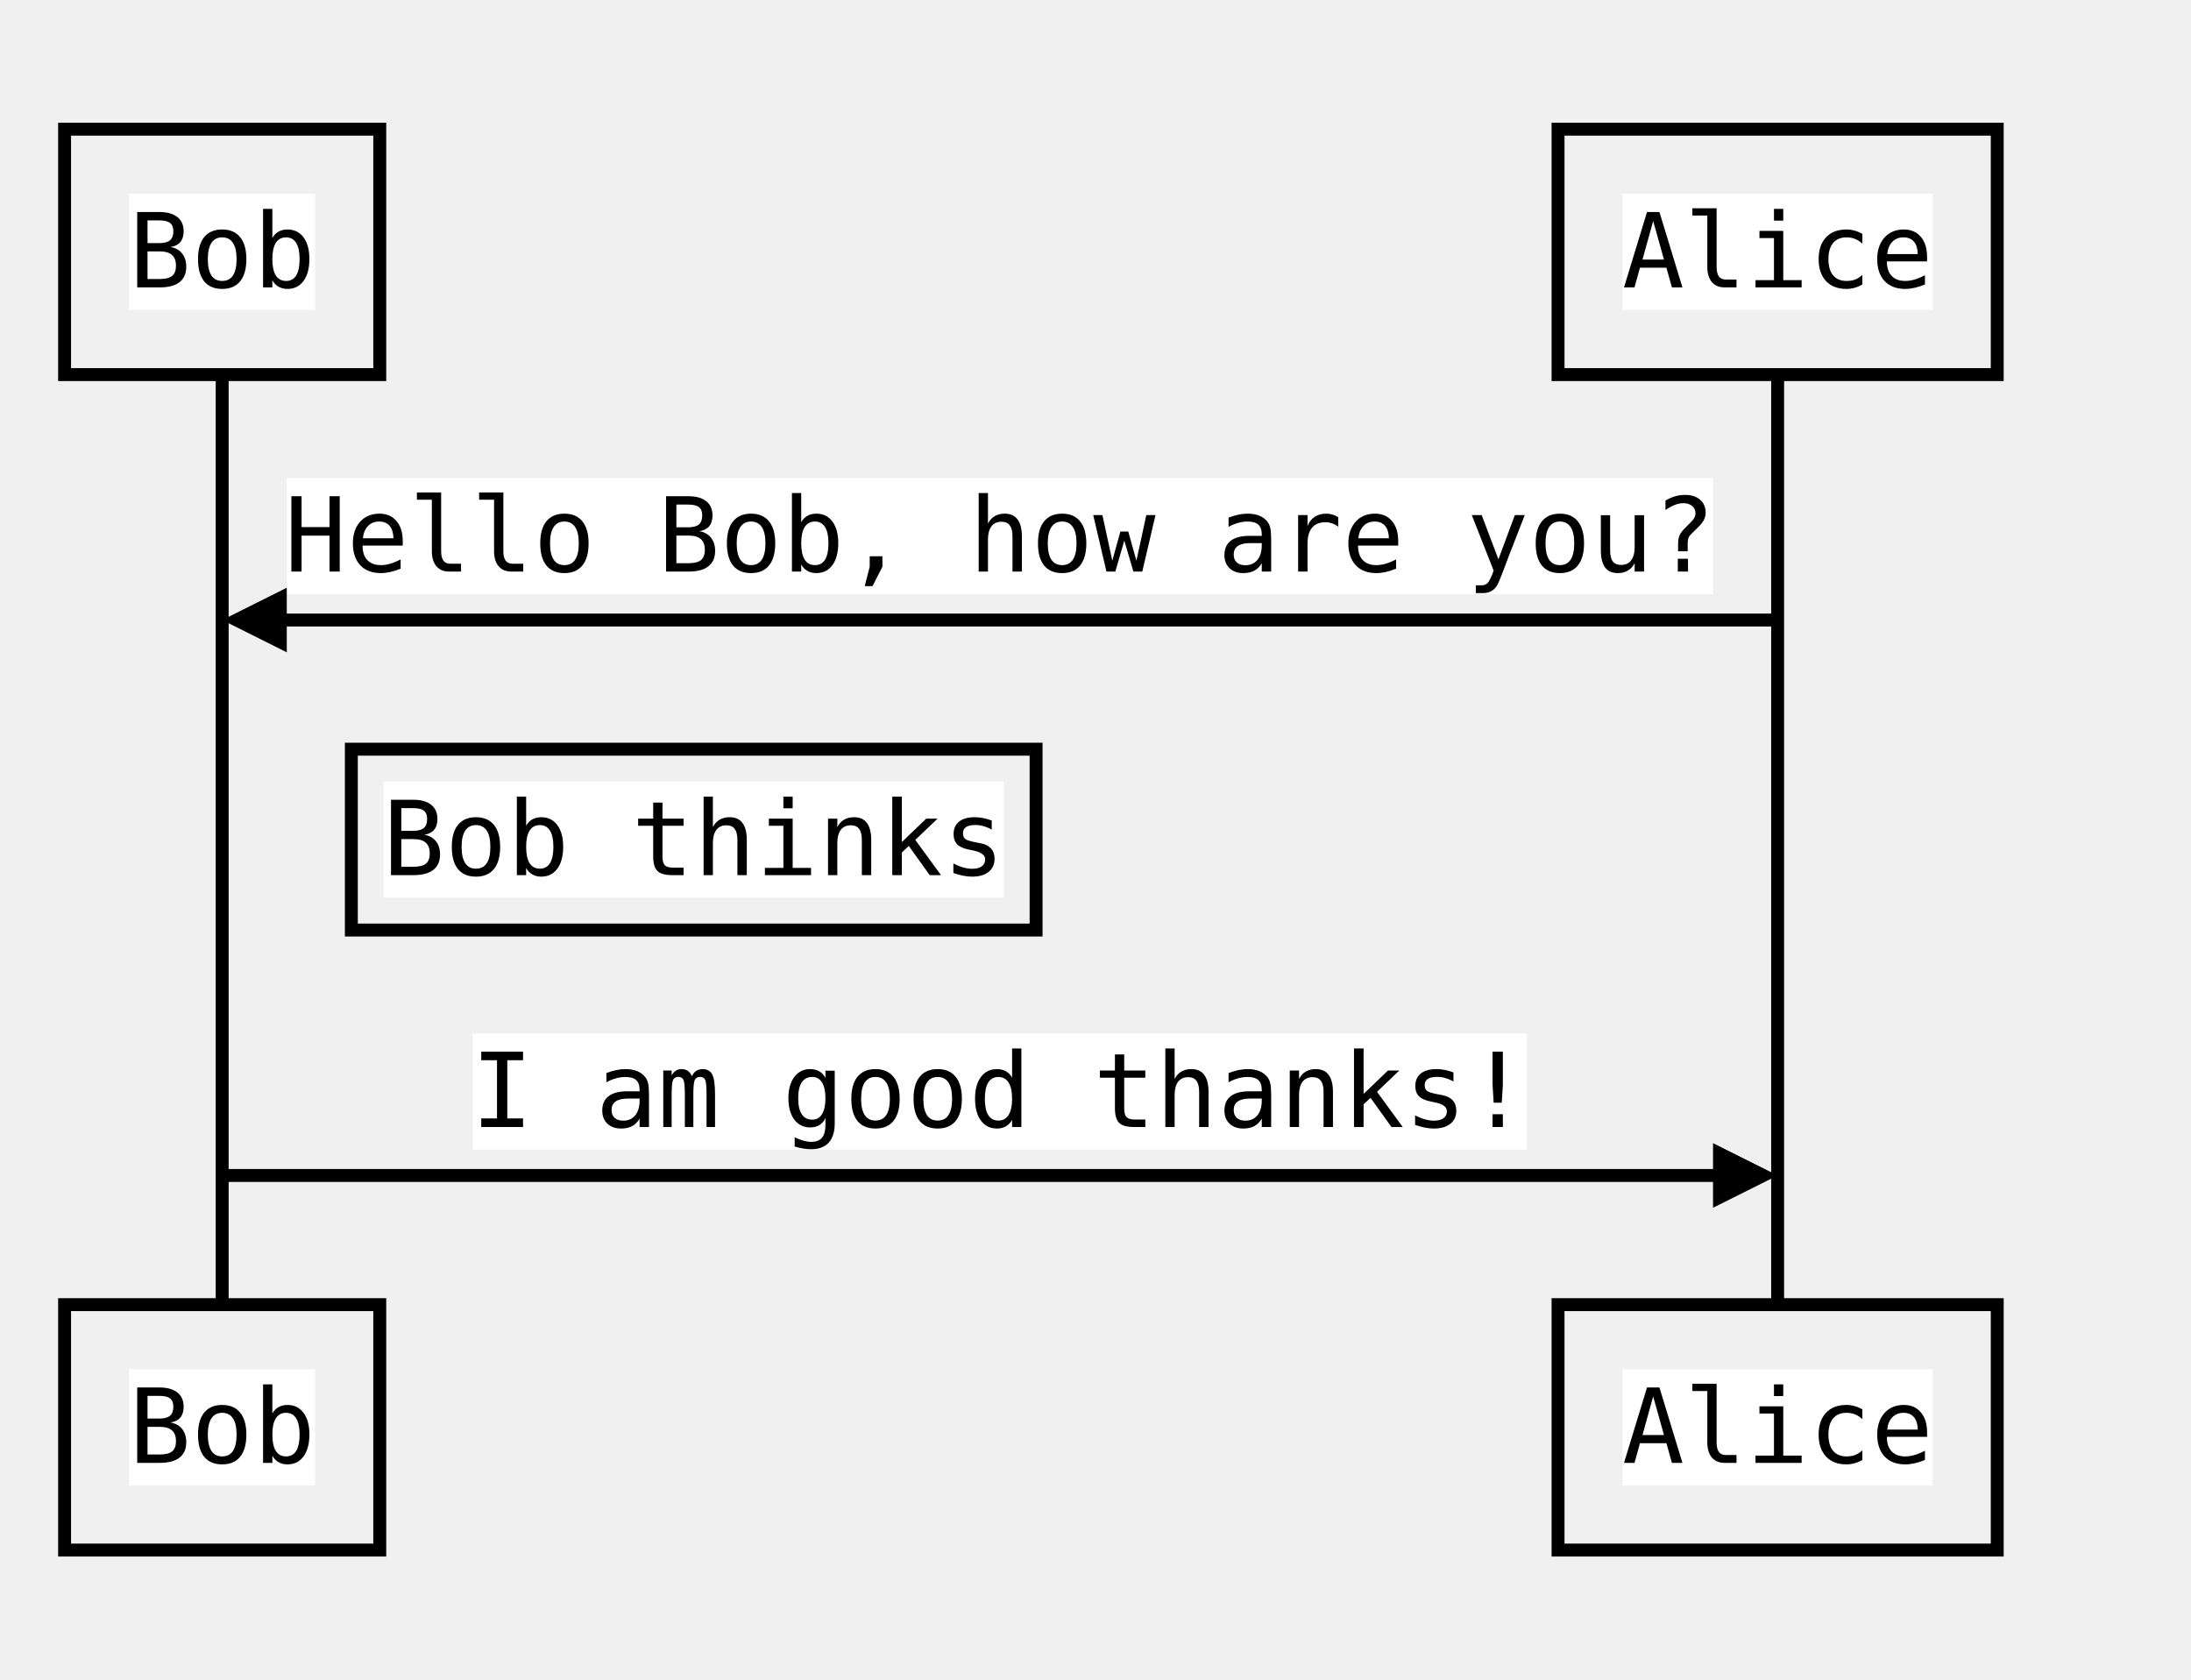
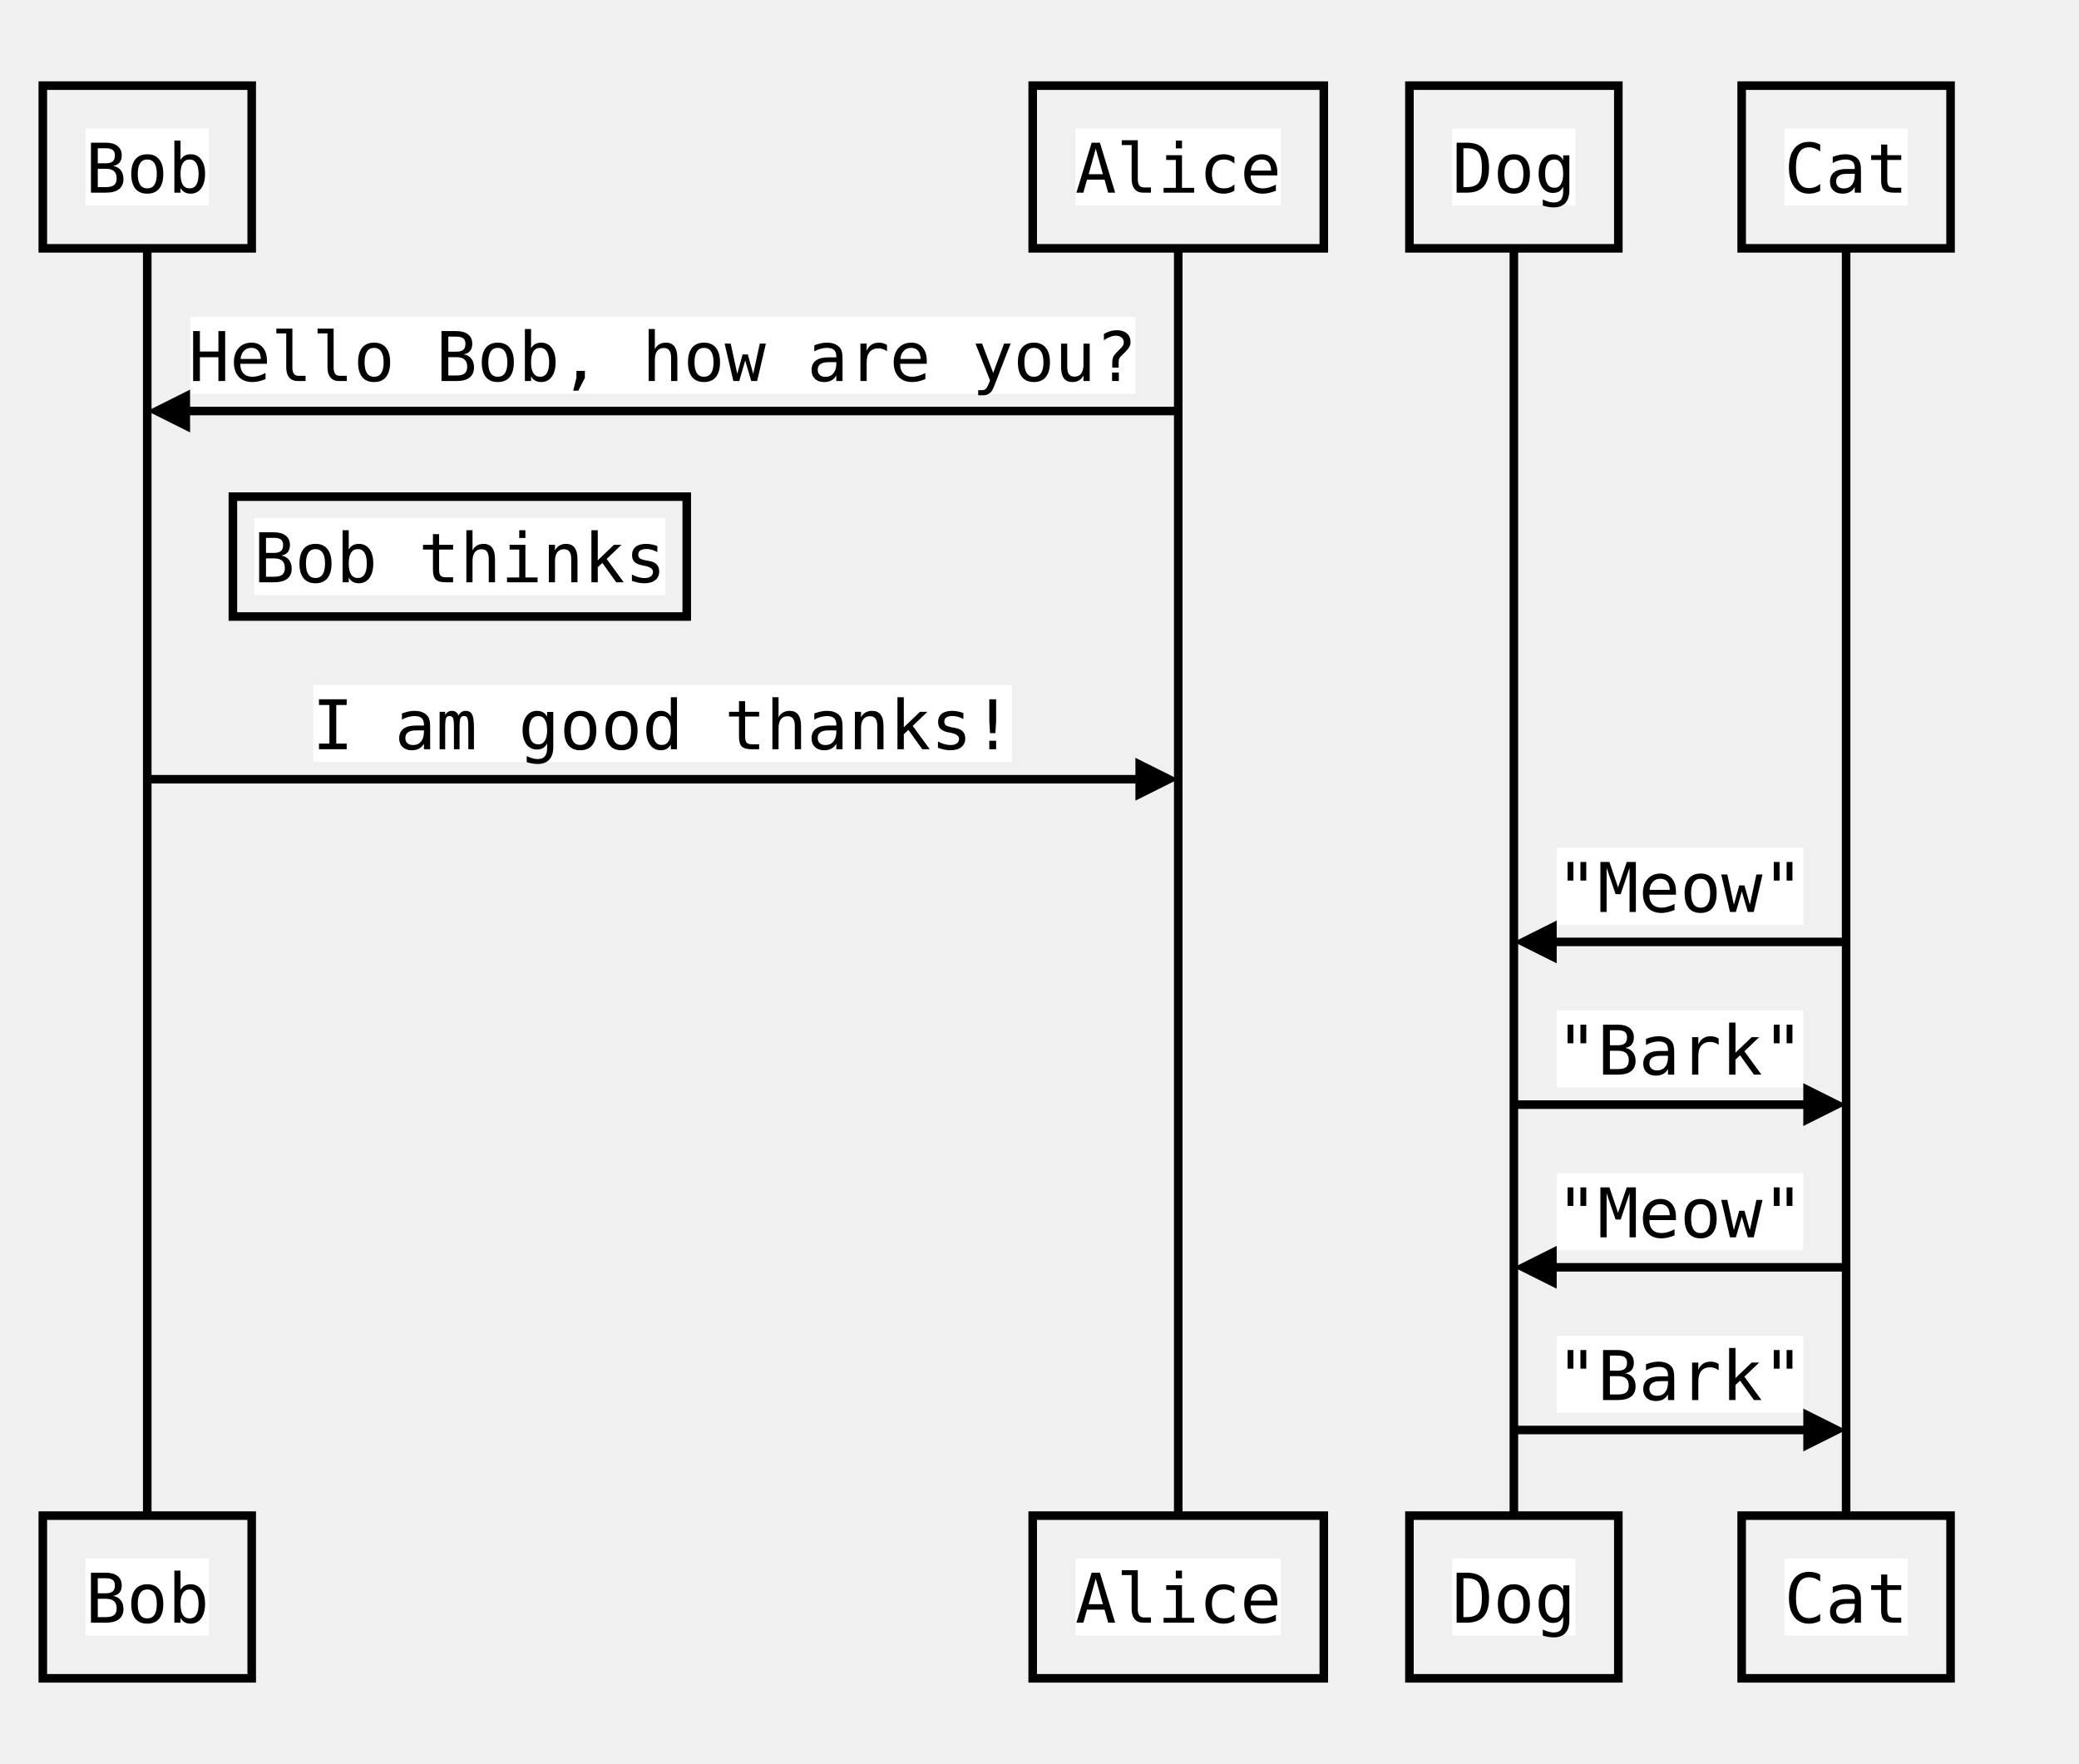
- <svg xmlns="http://www.w3.org/2000/svg" xmlns:xlink="http://www.w3.org/1999/xlink" height="260" version="1.1" width="339.227" style="overflow: hidden; position: relative;">
+ <svg xmlns="http://www.w3.org/2000/svg" xmlns:xlink="http://www.w3.org/1999/xlink" height="412" version="1.1" width="485.633" style="overflow: hidden; position: relative;">
  <defs style="-webkit-tap-highlight-color: rgba(0, 0, 0, 0);">
    <path stroke-linecap="round" d="M5,0 0,2.5 5,5z" id="raphael-marker-block" style="-webkit-tap-highlight-color: rgba(0, 0, 0, 0);" />
-     <marker id="raphael-marker-endblock55-obj21" markerHeight="5" markerWidth="5" orient="auto" refX="2.5" refY="2.5" style="-webkit-tap-highlight-color: rgba(0, 0, 0, 0);">
+     <marker id="raphael-marker-endblock55-obj41" markerHeight="5" markerWidth="5" orient="auto" refX="2.5" refY="2.5" style="-webkit-tap-highlight-color: rgba(0, 0, 0, 0);">
      <use xlink:href="#raphael-marker-block" transform="rotate(180 2.5 2.5) scale(1,1)" stroke-width="1" fill="#000" stroke="none" style="-webkit-tap-highlight-color: rgba(0, 0, 0, 0);" />
    </marker>
-     <marker id="raphael-marker-endblock55-obj27" markerHeight="5" markerWidth="5" orient="auto" refX="2.5" refY="2.5" style="-webkit-tap-highlight-color: rgba(0, 0, 0, 0);">
+     <marker id="raphael-marker-endblock55-obj47" markerHeight="5" markerWidth="5" orient="auto" refX="2.5" refY="2.5" style="-webkit-tap-highlight-color: rgba(0, 0, 0, 0);">
+       <use xlink:href="#raphael-marker-block" transform="rotate(180 2.5 2.5) scale(1,1)" stroke-width="1" fill="#000" stroke="none" style="-webkit-tap-highlight-color: rgba(0, 0, 0, 0);" />
+     </marker>
+     <marker id="raphael-marker-endblock55-obj50" markerHeight="5" markerWidth="5" orient="auto" refX="2.5" refY="2.5" style="-webkit-tap-highlight-color: rgba(0, 0, 0, 0);">
+       <use xlink:href="#raphael-marker-block" transform="rotate(180 2.5 2.5) scale(1,1)" stroke-width="1" fill="#000" stroke="none" style="-webkit-tap-highlight-color: rgba(0, 0, 0, 0);" />
+     </marker>
+     <marker id="raphael-marker-endblock55-obj53" markerHeight="5" markerWidth="5" orient="auto" refX="2.5" refY="2.5" style="-webkit-tap-highlight-color: rgba(0, 0, 0, 0);">
+       <use xlink:href="#raphael-marker-block" transform="rotate(180 2.5 2.5) scale(1,1)" stroke-width="1" fill="#000" stroke="none" style="-webkit-tap-highlight-color: rgba(0, 0, 0, 0);" />
+     </marker>
+     <marker id="raphael-marker-endblock55-obj56" markerHeight="5" markerWidth="5" orient="auto" refX="2.5" refY="2.5" style="-webkit-tap-highlight-color: rgba(0, 0, 0, 0);">
+       <use xlink:href="#raphael-marker-block" transform="rotate(180 2.5 2.5) scale(1,1)" stroke-width="1" fill="#000" stroke="none" style="-webkit-tap-highlight-color: rgba(0, 0, 0, 0);" />
+     </marker>
+     <marker id="raphael-marker-endblock55-obj59" markerHeight="5" markerWidth="5" orient="auto" refX="2.5" refY="2.5" style="-webkit-tap-highlight-color: rgba(0, 0, 0, 0);">
      <use xlink:href="#raphael-marker-block" transform="rotate(180 2.5 2.5) scale(1,1)" stroke-width="1" fill="#000" stroke="none" style="-webkit-tap-highlight-color: rgba(0, 0, 0, 0);" />
    </marker>
  </defs>
  <rect x="10" y="20" width="48.797" height="38" rx="0" ry="0" fill="none" stroke="#000000" stroke-width="2" style="-webkit-tap-highlight-color: rgba(0, 0, 0, 0);" />
  <rect x="19.984" y="30" width="28.797" height="18" rx="0" ry="0" fill="#ffffff" stroke="none" style="-webkit-tap-highlight-color: rgba(0, 0, 0, 0);" />
  <text x="34.398" y="39" text-anchor="middle" font-family="Andale Mono, monospace" font-size="16px" stroke="none" fill="#000000" style="-webkit-tap-highlight-color: rgba(0, 0, 0, 0); text-anchor: middle; font-family: 'Andale Mono', monospace; font-size: 16px;">
-     <tspan dy="5.5" style="-webkit-tap-highlight-color: rgba(0, 0, 0, 0);">Bob</tspan>
+     <tspan dy="6" style="-webkit-tap-highlight-color: rgba(0, 0, 0, 0);">Bob</tspan>
  </text>
-   <rect x="10" y="202" width="48.797" height="38" rx="0" ry="0" fill="none" stroke="#000000" stroke-width="2" style="-webkit-tap-highlight-color: rgba(0, 0, 0, 0);" />
-   <rect x="19.984" y="212" width="28.797" height="18" rx="0" ry="0" fill="#ffffff" stroke="none" style="-webkit-tap-highlight-color: rgba(0, 0, 0, 0);" />
-   <text x="34.398" y="221" text-anchor="middle" font-family="Andale Mono, monospace" font-size="16px" stroke="none" fill="#000000" style="-webkit-tap-highlight-color: rgba(0, 0, 0, 0); text-anchor: middle; font-family: 'Andale Mono', monospace; font-size: 16px;">
-     <tspan dy="5.5" style="-webkit-tap-highlight-color: rgba(0, 0, 0, 0);">Bob</tspan>
+   <rect x="10" y="354" width="48.797" height="38" rx="0" ry="0" fill="none" stroke="#000000" stroke-width="2" style="-webkit-tap-highlight-color: rgba(0, 0, 0, 0);" />
+   <rect x="19.984" y="364" width="28.797" height="18" rx="0" ry="0" fill="#ffffff" stroke="none" style="-webkit-tap-highlight-color: rgba(0, 0, 0, 0);" />
+   <text x="34.398" y="373" text-anchor="middle" font-family="Andale Mono, monospace" font-size="16px" stroke="none" fill="#000000" style="-webkit-tap-highlight-color: rgba(0, 0, 0, 0); text-anchor: middle; font-family: 'Andale Mono', monospace; font-size: 16px;">
+     <tspan dy="6" style="-webkit-tap-highlight-color: rgba(0, 0, 0, 0);">Bob</tspan>
  </text>
-   <path fill="none" stroke="#000000" d="M34.398,58L34.398,202" stroke-width="2" style="-webkit-tap-highlight-color: rgba(0, 0, 0, 0);" />
+   <path fill="none" stroke="#000000" d="M34.398,58L34.398,354" stroke-width="2" style="-webkit-tap-highlight-color: rgba(0, 0, 0, 0);" />
  <rect x="241.227" y="20" width="68" height="38" rx="0" ry="0" fill="none" stroke="#000000" stroke-width="2" style="-webkit-tap-highlight-color: rgba(0, 0, 0, 0);" />
  <rect x="251.219" y="30" width="48" height="18" rx="0" ry="0" fill="#ffffff" stroke="none" style="-webkit-tap-highlight-color: rgba(0, 0, 0, 0);" />
  <text x="275.227" y="39" text-anchor="middle" font-family="Andale Mono, monospace" font-size="16px" stroke="none" fill="#000000" style="-webkit-tap-highlight-color: rgba(0, 0, 0, 0); text-anchor: middle; font-family: 'Andale Mono', monospace; font-size: 16px;">
-     <tspan dy="5.5" style="-webkit-tap-highlight-color: rgba(0, 0, 0, 0);">Alice</tspan>
+     <tspan dy="6" style="-webkit-tap-highlight-color: rgba(0, 0, 0, 0);">Alice</tspan>
  </text>
-   <rect x="241.227" y="202" width="68" height="38" rx="0" ry="0" fill="none" stroke="#000000" stroke-width="2" style="-webkit-tap-highlight-color: rgba(0, 0, 0, 0);" />
-   <rect x="251.219" y="212" width="48" height="18" rx="0" ry="0" fill="#ffffff" stroke="none" style="-webkit-tap-highlight-color: rgba(0, 0, 0, 0);" />
-   <text x="275.227" y="221" text-anchor="middle" font-family="Andale Mono, monospace" font-size="16px" stroke="none" fill="#000000" style="-webkit-tap-highlight-color: rgba(0, 0, 0, 0); text-anchor: middle; font-family: 'Andale Mono', monospace; font-size: 16px;">
-     <tspan dy="5.5" style="-webkit-tap-highlight-color: rgba(0, 0, 0, 0);">Alice</tspan>
+   <rect x="241.227" y="354" width="68" height="38" rx="0" ry="0" fill="none" stroke="#000000" stroke-width="2" style="-webkit-tap-highlight-color: rgba(0, 0, 0, 0);" />
+   <rect x="251.219" y="364" width="48" height="18" rx="0" ry="0" fill="#ffffff" stroke="none" style="-webkit-tap-highlight-color: rgba(0, 0, 0, 0);" />
+   <text x="275.227" y="373" text-anchor="middle" font-family="Andale Mono, monospace" font-size="16px" stroke="none" fill="#000000" style="-webkit-tap-highlight-color: rgba(0, 0, 0, 0); text-anchor: middle; font-family: 'Andale Mono', monospace; font-size: 16px;">
+     <tspan dy="6" style="-webkit-tap-highlight-color: rgba(0, 0, 0, 0);">Alice</tspan>
  </text>
-   <path fill="none" stroke="#000000" d="M275.227,58L275.227,202" stroke-width="2" style="-webkit-tap-highlight-color: rgba(0, 0, 0, 0);" />
+   <path fill="none" stroke="#000000" d="M275.227,58L275.227,354" stroke-width="2" style="-webkit-tap-highlight-color: rgba(0, 0, 0, 0);" />
+   <rect x="329.227" y="20" width="48.797" height="38" rx="0" ry="0" fill="none" stroke="#000000" stroke-width="2" style="-webkit-tap-highlight-color: rgba(0, 0, 0, 0);" />
+   <rect x="339.219" y="30" width="28.797" height="18" rx="0" ry="0" fill="#ffffff" stroke="none" style="-webkit-tap-highlight-color: rgba(0, 0, 0, 0);" />
+   <text x="353.625" y="39" text-anchor="middle" font-family="Andale Mono, monospace" font-size="16px" stroke="none" fill="#000000" style="-webkit-tap-highlight-color: rgba(0, 0, 0, 0); text-anchor: middle; font-family: 'Andale Mono', monospace; font-size: 16px;">
+     <tspan dy="6" style="-webkit-tap-highlight-color: rgba(0, 0, 0, 0);">Dog</tspan>
+   </text>
+   <rect x="329.227" y="354" width="48.797" height="38" rx="0" ry="0" fill="none" stroke="#000000" stroke-width="2" style="-webkit-tap-highlight-color: rgba(0, 0, 0, 0);" />
+   <rect x="339.219" y="364" width="28.797" height="18" rx="0" ry="0" fill="#ffffff" stroke="none" style="-webkit-tap-highlight-color: rgba(0, 0, 0, 0);" />
+   <text x="353.625" y="373" text-anchor="middle" font-family="Andale Mono, monospace" font-size="16px" stroke="none" fill="#000000" style="-webkit-tap-highlight-color: rgba(0, 0, 0, 0); text-anchor: middle; font-family: 'Andale Mono', monospace; font-size: 16px;">
+     <tspan dy="6" style="-webkit-tap-highlight-color: rgba(0, 0, 0, 0);">Dog</tspan>
+   </text>
+   <path fill="none" stroke="#000000" d="M353.625,58L353.625,354" stroke-width="2" style="-webkit-tap-highlight-color: rgba(0, 0, 0, 0);" />
+   <rect x="406.836" y="20" width="48.797" height="38" rx="0" ry="0" fill="none" stroke="#000000" stroke-width="2" style="-webkit-tap-highlight-color: rgba(0, 0, 0, 0);" />
+   <rect x="416.828" y="30" width="28.797" height="18" rx="0" ry="0" fill="#ffffff" stroke="none" style="-webkit-tap-highlight-color: rgba(0, 0, 0, 0);" />
+   <text x="431.234" y="39" text-anchor="middle" font-family="Andale Mono, monospace" font-size="16px" stroke="none" fill="#000000" style="-webkit-tap-highlight-color: rgba(0, 0, 0, 0); text-anchor: middle; font-family: 'Andale Mono', monospace; font-size: 16px;">
+     <tspan dy="6" style="-webkit-tap-highlight-color: rgba(0, 0, 0, 0);">Cat</tspan>
+   </text>
+   <rect x="406.836" y="354" width="48.797" height="38" rx="0" ry="0" fill="none" stroke="#000000" stroke-width="2" style="-webkit-tap-highlight-color: rgba(0, 0, 0, 0);" />
+   <rect x="416.828" y="364" width="28.797" height="18" rx="0" ry="0" fill="#ffffff" stroke="none" style="-webkit-tap-highlight-color: rgba(0, 0, 0, 0);" />
+   <text x="431.234" y="373" text-anchor="middle" font-family="Andale Mono, monospace" font-size="16px" stroke="none" fill="#000000" style="-webkit-tap-highlight-color: rgba(0, 0, 0, 0); text-anchor: middle; font-family: 'Andale Mono', monospace; font-size: 16px;">
+     <tspan dy="6" style="-webkit-tap-highlight-color: rgba(0, 0, 0, 0);">Cat</tspan>
+   </text>
+   <path fill="none" stroke="#000000" d="M431.234,58L431.234,354" stroke-width="2" style="-webkit-tap-highlight-color: rgba(0, 0, 0, 0);" />
  <rect x="44.391" y="74" width="220.828" height="18" rx="0" ry="0" fill="#ffffff" stroke="none" style="-webkit-tap-highlight-color: rgba(0, 0, 0, 0);" />
  <text x="154.812" y="83" text-anchor="middle" font-family="Andale Mono, monospace" font-size="16px" stroke="none" fill="#000000" style="-webkit-tap-highlight-color: rgba(0, 0, 0, 0); text-anchor: middle; font-family: 'Andale Mono', monospace; font-size: 16px;">
-     <tspan dy="5.5" style="-webkit-tap-highlight-color: rgba(0, 0, 0, 0);">Hello Bob, how are you?</tspan>
+     <tspan dy="6" style="-webkit-tap-highlight-color: rgba(0, 0, 0, 0);">Hello Bob, how are you?</tspan>
  </text>
-   <path fill="none" stroke="#000000" d="M275.227,96C275.227,96,73.905,96,39.401,96" stroke-width="2" marker-end="url(#raphael-marker-endblock55-obj21)" stroke-dasharray="none" style="-webkit-tap-highlight-color: rgba(0, 0, 0, 0);" />
+   <path fill="none" stroke="#000000" d="M275.227,96C275.227,96,73.905,96,39.401,96" stroke-width="2" marker-end="url(#raphael-marker-endblock55-obj41)" stroke-dasharray="none" style="-webkit-tap-highlight-color: rgba(0, 0, 0, 0);" />
  <rect x="54.398" y="116" width="106.016" height="28" rx="0" ry="0" fill="none" stroke="#000000" stroke-width="2" style="-webkit-tap-highlight-color: rgba(0, 0, 0, 0);" />
  <rect x="59.391" y="121" width="96.016" height="18" rx="0" ry="0" fill="#ffffff" stroke="none" style="-webkit-tap-highlight-color: rgba(0, 0, 0, 0);" />
  <text x="107.406" y="130" text-anchor="middle" font-family="Andale Mono, monospace" font-size="16px" stroke="none" fill="#000000" style="-webkit-tap-highlight-color: rgba(0, 0, 0, 0); text-anchor: middle; font-family: 'Andale Mono', monospace; font-size: 16px;">
-     <tspan dy="5.5" style="-webkit-tap-highlight-color: rgba(0, 0, 0, 0);">Bob thinks</tspan>
+     <tspan dy="6" style="-webkit-tap-highlight-color: rgba(0, 0, 0, 0);">Bob thinks</tspan>
  </text>
  <rect x="73.188" y="160" width="163.219" height="18" rx="0" ry="0" fill="#ffffff" stroke="none" style="-webkit-tap-highlight-color: rgba(0, 0, 0, 0);" />
  <text x="154.812" y="169" text-anchor="middle" font-family="Andale Mono, monospace" font-size="16px" stroke="none" fill="#000000" style="-webkit-tap-highlight-color: rgba(0, 0, 0, 0); text-anchor: middle; font-family: 'Andale Mono', monospace; font-size: 16px;">
-     <tspan dy="5.5" style="-webkit-tap-highlight-color: rgba(0, 0, 0, 0);">I am good thanks!</tspan>
+     <tspan dy="6" style="-webkit-tap-highlight-color: rgba(0, 0, 0, 0);">I am good thanks!</tspan>
  </text>
-   <path fill="none" stroke="#000000" d="M34.398,182C34.398,182,235.72,182,270.224,182" stroke-width="2" marker-end="url(#raphael-marker-endblock55-obj27)" stroke-dasharray="none" style="-webkit-tap-highlight-color: rgba(0, 0, 0, 0);" />
+   <path fill="none" stroke="#000000" d="M34.398,182C34.398,182,235.72,182,270.224,182" stroke-width="2" marker-end="url(#raphael-marker-endblock55-obj47)" stroke-dasharray="none" style="-webkit-tap-highlight-color: rgba(0, 0, 0, 0);" />
+   <rect x="363.625" y="198" width="57.609" height="18" rx="0" ry="0" fill="#ffffff" stroke="none" style="-webkit-tap-highlight-color: rgba(0, 0, 0, 0);" />
+   <text x="392.43" y="207" text-anchor="middle" font-family="Andale Mono, monospace" font-size="16px" stroke="none" fill="#000000" style="-webkit-tap-highlight-color: rgba(0, 0, 0, 0); text-anchor: middle; font-family: 'Andale Mono', monospace; font-size: 16px;">
+     <tspan dy="6" style="-webkit-tap-highlight-color: rgba(0, 0, 0, 0);">"Meow"</tspan>
+   </text>
+   <path fill="none" stroke="#000000" d="M431.234,220C431.234,220,375.791,220,358.628,220" stroke-width="2" marker-end="url(#raphael-marker-endblock55-obj50)" stroke-dasharray="none" style="-webkit-tap-highlight-color: rgba(0, 0, 0, 0);" />
+   <rect x="363.625" y="236" width="57.609" height="18" rx="0" ry="0" fill="#ffffff" stroke="none" style="-webkit-tap-highlight-color: rgba(0, 0, 0, 0);" />
+   <text x="392.43" y="245" text-anchor="middle" font-family="Andale Mono, monospace" font-size="16px" stroke="none" fill="#000000" style="-webkit-tap-highlight-color: rgba(0, 0, 0, 0); text-anchor: middle; font-family: 'Andale Mono', monospace; font-size: 16px;">
+     <tspan dy="6" style="-webkit-tap-highlight-color: rgba(0, 0, 0, 0);">"Bark"</tspan>
+   </text>
+   <path fill="none" stroke="#000000" d="M353.625,258C353.625,258,409.068,258,426.232,258" stroke-width="2" marker-end="url(#raphael-marker-endblock55-obj53)" stroke-dasharray="none" style="-webkit-tap-highlight-color: rgba(0, 0, 0, 0);" />
+   <rect x="363.625" y="274" width="57.609" height="18" rx="0" ry="0" fill="#ffffff" stroke="none" style="-webkit-tap-highlight-color: rgba(0, 0, 0, 0);" />
+   <text x="392.43" y="283" text-anchor="middle" font-family="Andale Mono, monospace" font-size="16px" stroke="none" fill="#000000" style="-webkit-tap-highlight-color: rgba(0, 0, 0, 0); text-anchor: middle; font-family: 'Andale Mono', monospace; font-size: 16px;">
+     <tspan dy="6" style="-webkit-tap-highlight-color: rgba(0, 0, 0, 0);">"Meow"</tspan>
+   </text>
+   <path fill="none" stroke="#000000" d="M431.234,296C431.234,296,375.791,296,358.628,296" stroke-width="2" marker-end="url(#raphael-marker-endblock55-obj56)" stroke-dasharray="none" style="-webkit-tap-highlight-color: rgba(0, 0, 0, 0);" />
+   <rect x="363.625" y="312" width="57.609" height="18" rx="0" ry="0" fill="#ffffff" stroke="none" style="-webkit-tap-highlight-color: rgba(0, 0, 0, 0);" />
+   <text x="392.43" y="321" text-anchor="middle" font-family="Andale Mono, monospace" font-size="16px" stroke="none" fill="#000000" style="-webkit-tap-highlight-color: rgba(0, 0, 0, 0); text-anchor: middle; font-family: 'Andale Mono', monospace; font-size: 16px;">
+     <tspan dy="6" style="-webkit-tap-highlight-color: rgba(0, 0, 0, 0);">"Bark"</tspan>
+   </text>
+   <path fill="none" stroke="#000000" d="M353.625,334C353.625,334,409.068,334,426.232,334" stroke-width="2" marker-end="url(#raphael-marker-endblock55-obj59)" stroke-dasharray="none" style="-webkit-tap-highlight-color: rgba(0, 0, 0, 0);" />
</svg>
